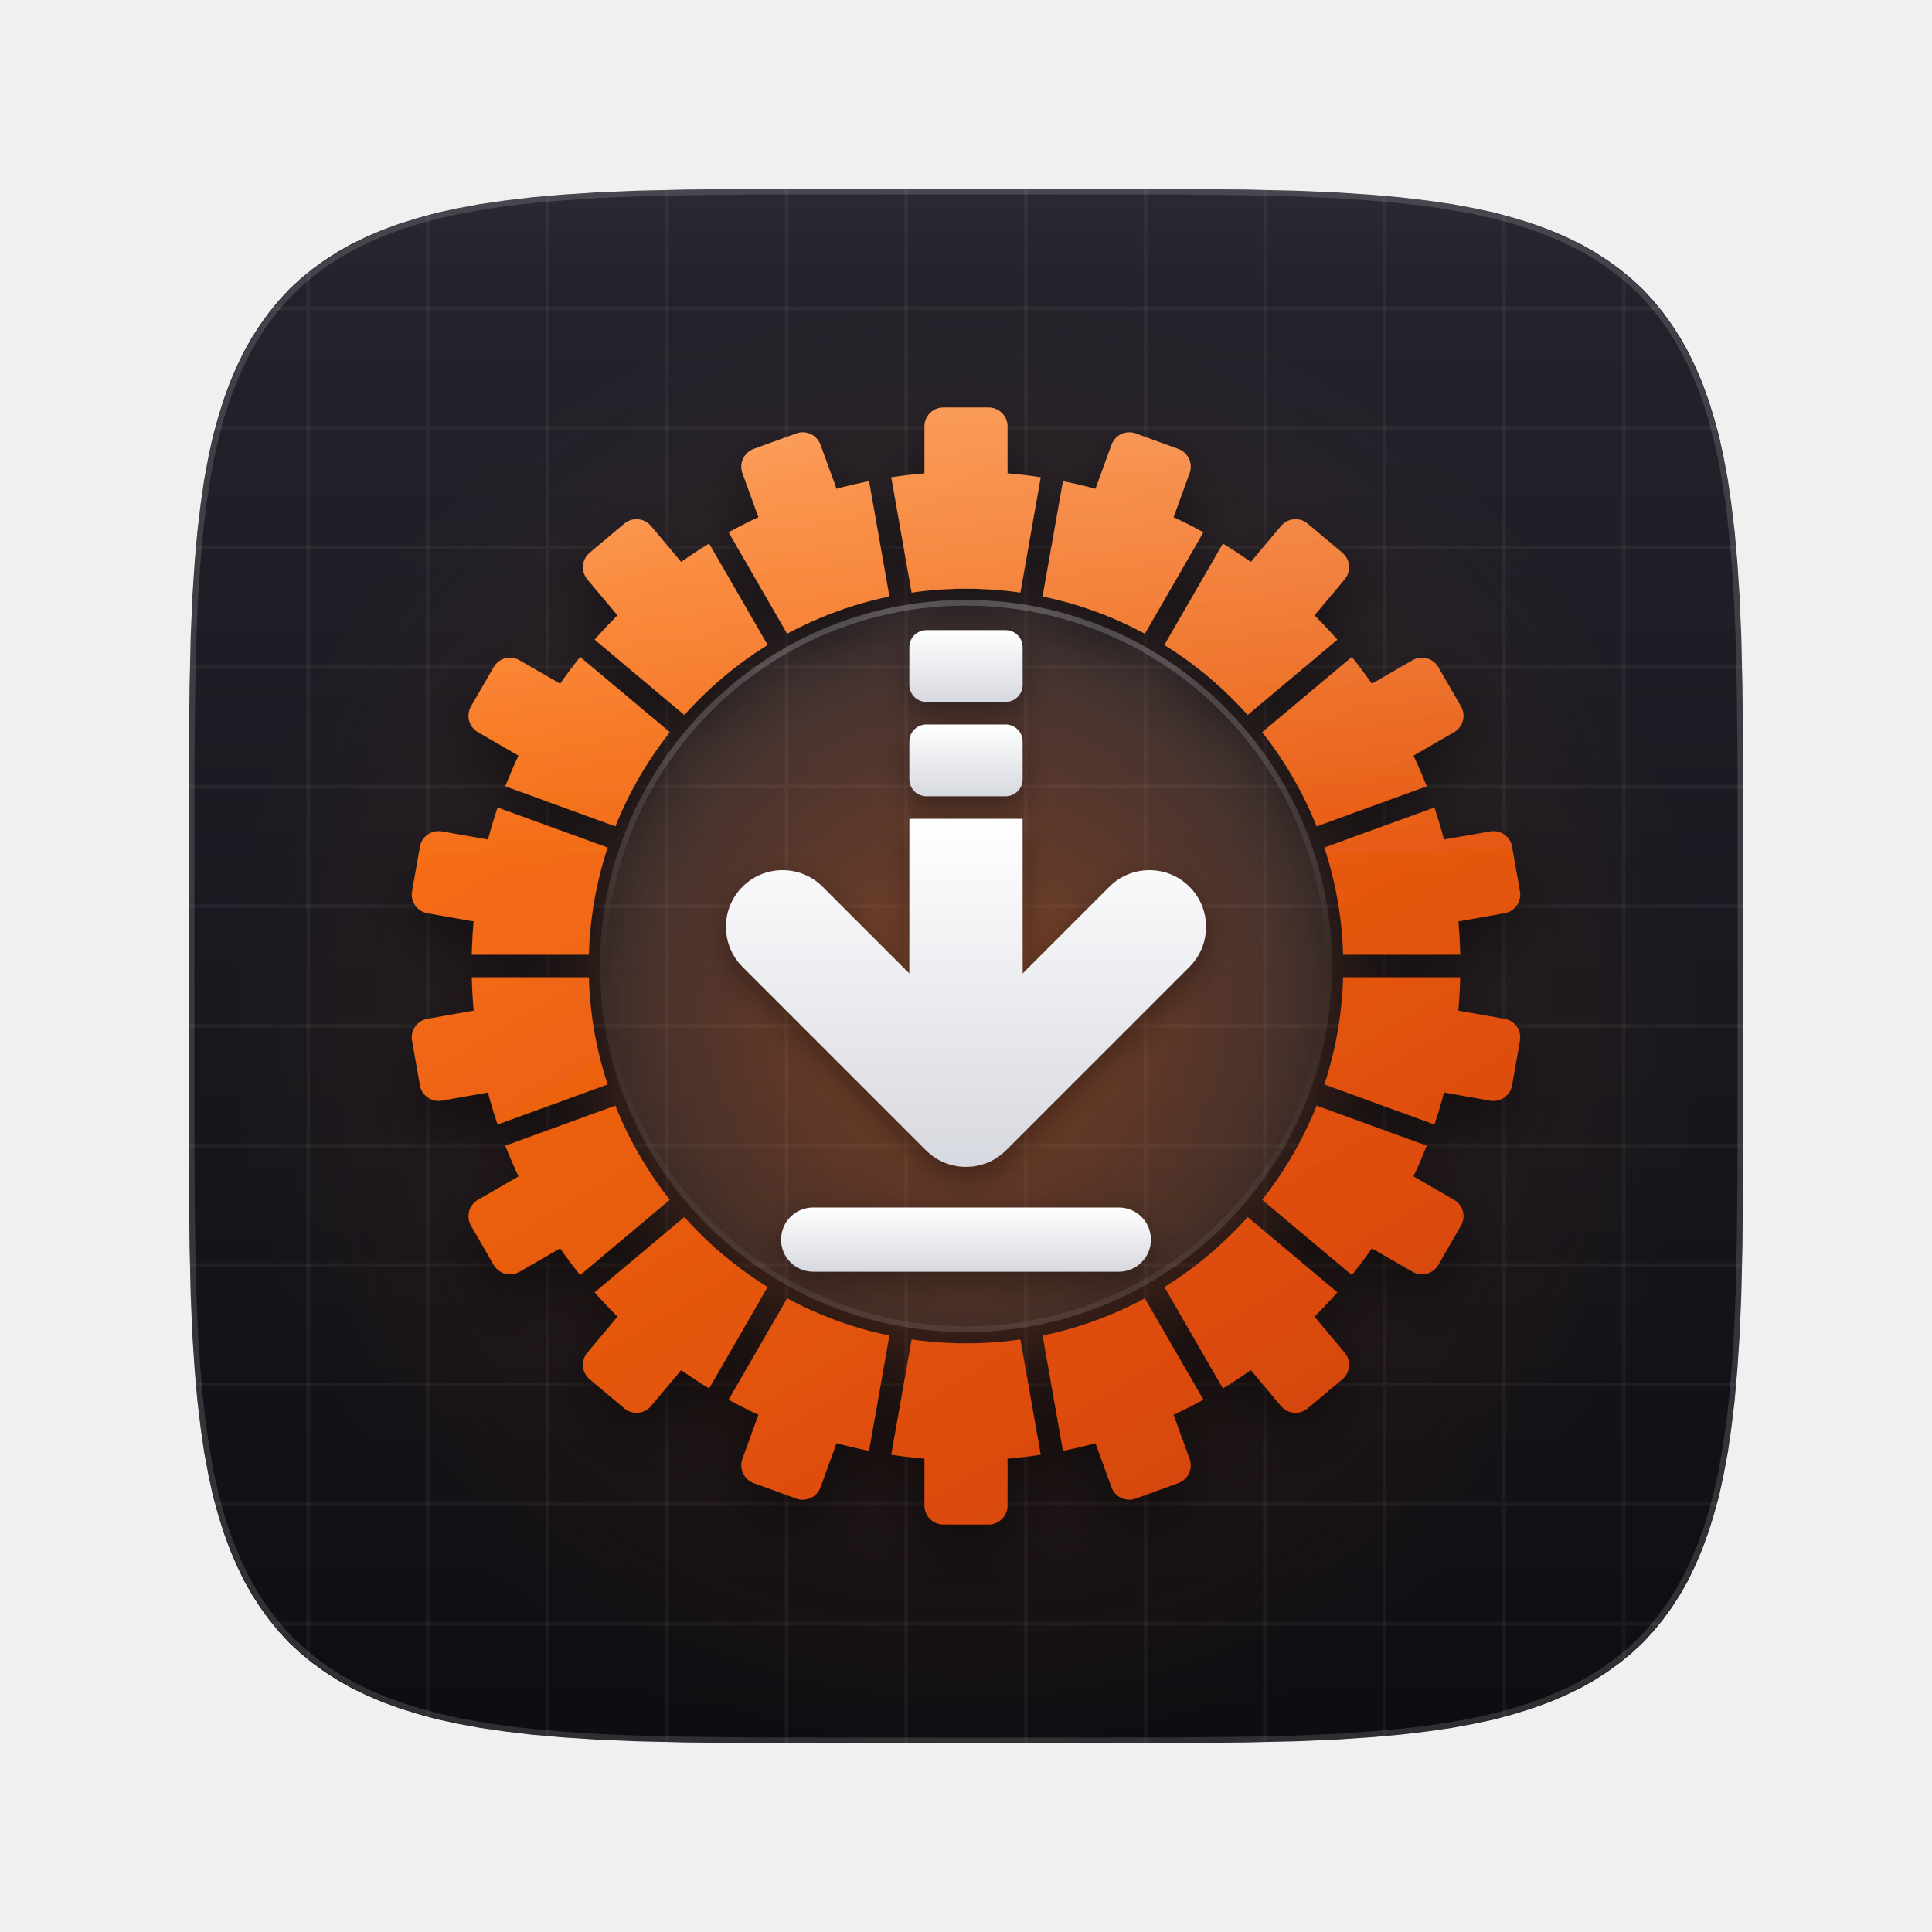
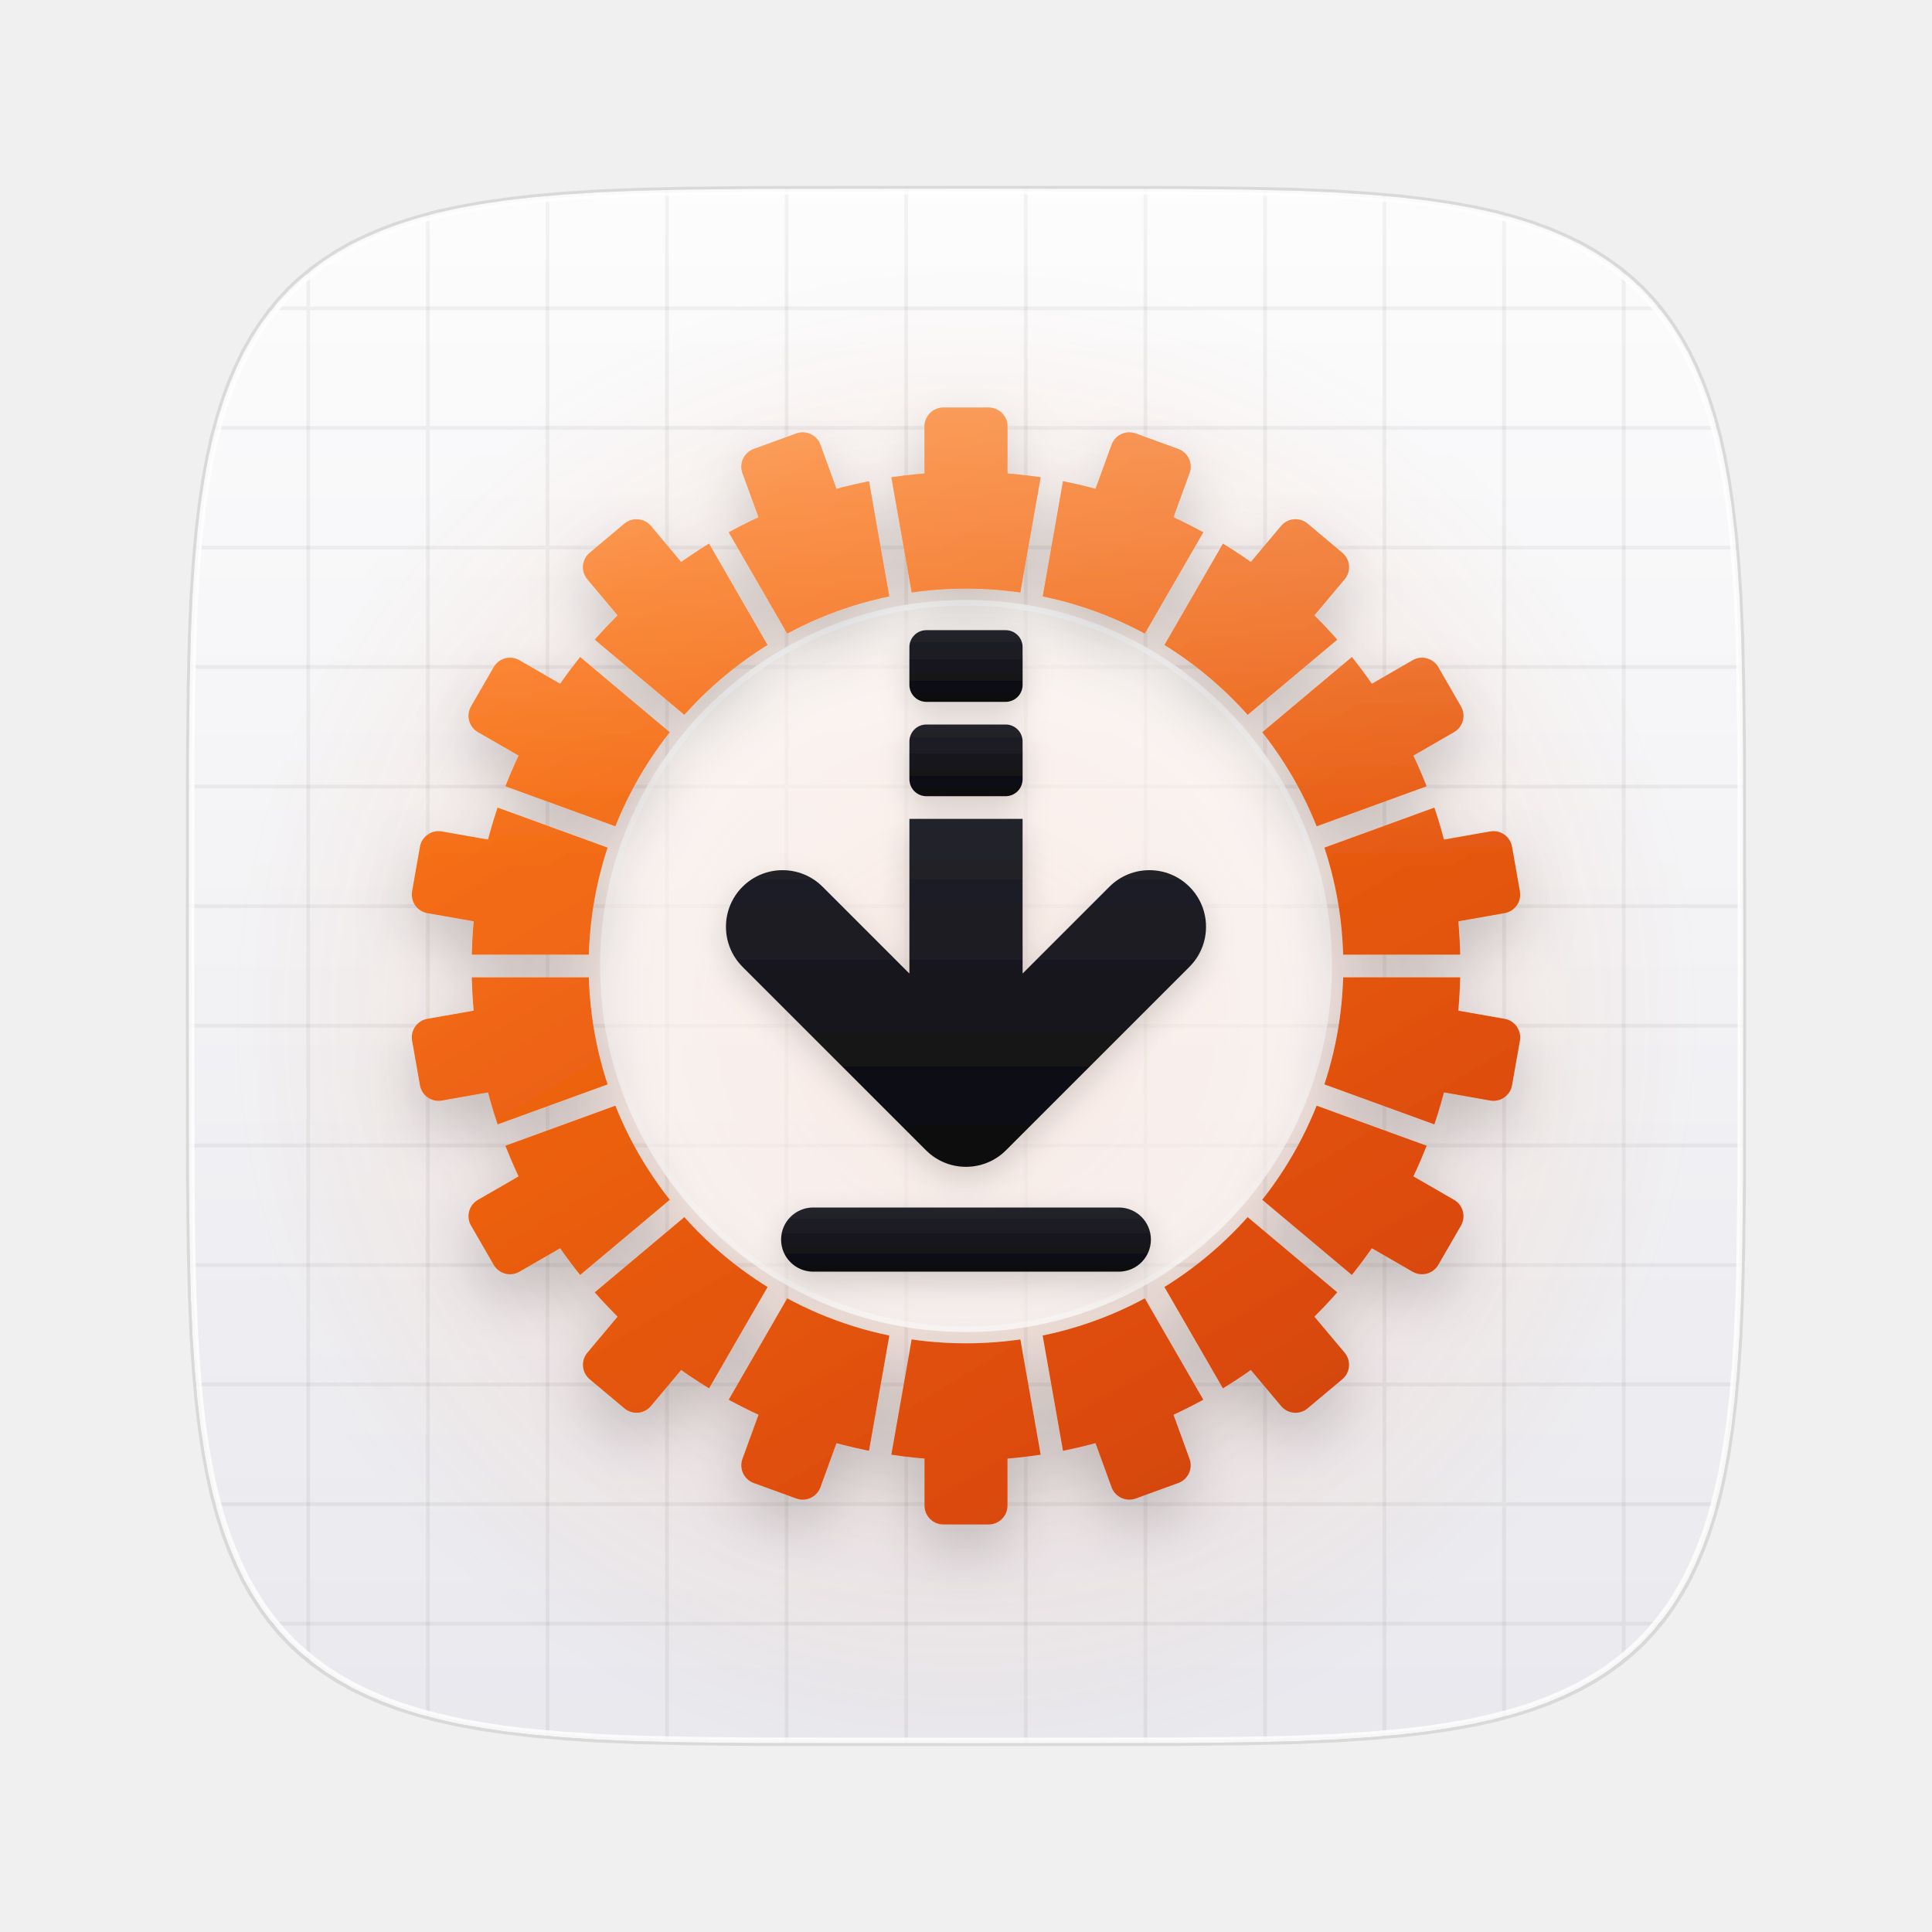
<svg xmlns="http://www.w3.org/2000/svg" viewBox="0 0 1024 1024" width="1024" height="1024">
  <defs>
    <clipPath id="sq">
      <path d="M924.0 512.0 L923.9 624.8 L923.5 660.9 L922.9 687.0 L922.0 708.2 L920.8 726.3 L919.4 742.2 L917.7 756.5 L915.8 769.6 L913.6 781.5 L911.2 792.6 L908.4 802.8 L905.4 812.4 L902.1 821.4 L898.5 829.8 L894.7 837.7 L890.5 845.1 L886.0 852.1 L881.2 858.7 L876.1 864.9 L870.7 870.7 L864.9 876.1 L858.7 881.2 L852.1 886.0 L845.1 890.5 L837.7 894.7 L829.8 898.5 L821.4 902.1 L812.4 905.4 L802.8 908.4 L792.6 911.2 L781.5 913.6 L769.6 915.8 L756.5 917.7 L742.2 919.4 L726.3 920.8 L708.2 922.0 L687.0 922.9 L660.9 923.5 L624.8 923.9 L512.0 924.0 L399.2 923.9 L363.1 923.5 L337.0 922.9 L315.8 922.0 L297.7 920.8 L281.8 919.4 L267.5 917.7 L254.4 915.8 L242.5 913.6 L231.4 911.2 L221.2 908.4 L211.6 905.4 L202.6 902.1 L194.2 898.5 L186.3 894.7 L178.9 890.5 L171.9 886.0 L165.3 881.2 L159.1 876.1 L153.3 870.7 L147.9 864.9 L142.8 858.7 L138.0 852.1 L133.5 845.1 L129.3 837.7 L125.5 829.8 L121.9 821.4 L118.6 812.4 L115.6 802.8 L112.8 792.6 L110.4 781.5 L108.2 769.6 L106.3 756.5 L104.6 742.2 L103.2 726.3 L102.0 708.2 L101.1 687.0 L100.5 660.9 L100.1 624.8 L100.0 512.0 L100.1 399.2 L100.5 363.1 L101.1 337.0 L102.0 315.8 L103.2 297.7 L104.6 281.8 L106.3 267.5 L108.2 254.4 L110.4 242.5 L112.8 231.4 L115.6 221.2 L118.6 211.6 L121.9 202.6 L125.5 194.2 L129.3 186.3 L133.5 178.9 L138.0 171.9 L142.8 165.3 L147.9 159.1 L153.3 153.3 L159.1 147.9 L165.3 142.8 L171.9 138.0 L178.9 133.5 L186.3 129.3 L194.2 125.5 L202.6 121.9 L211.6 118.6 L221.2 115.6 L231.4 112.8 L242.5 110.4 L254.4 108.2 L267.5 106.3 L281.8 104.6 L297.7 103.2 L315.8 102.0 L337.0 101.1 L363.1 100.5 L399.2 100.1 L512.0 100.0 L624.8 100.1 L660.9 100.5 L687.0 101.1 L708.2 102.0 L726.3 103.2 L742.2 104.6 L756.5 106.3 L769.6 108.2 L781.5 110.4 L792.6 112.8 L802.8 115.6 L812.4 118.6 L821.4 121.9 L829.8 125.5 L837.7 129.3 L845.1 133.5 L852.1 138.0 L858.7 142.8 L864.9 147.9 L870.7 153.3 L876.1 159.1 L881.2 165.3 L886.0 171.9 L890.5 178.9 L894.7 186.3 L898.5 194.2 L902.1 202.6 L905.4 211.6 L908.4 221.2 L911.2 231.4 L913.6 242.5 L915.8 254.4 L917.7 267.5 L919.4 281.8 L920.8 297.7 L922.0 315.8 L922.9 337.0 L923.5 363.1 L923.9 399.2 Z" />
    </clipPath>
    <linearGradient id="bg" x1="0" y1="0" x2="0" y2="1">
-       <stop offset="0" stop-color="#272731" />
-       <stop offset="1" stop-color="#0a0a0e" />
+       <stop offset="0" stop-color="#ffffff" />
+       <stop offset="1" stop-color="#e6e6ec" />
    </linearGradient>
    <radialGradient id="glow" cx="512" cy="540" r="400" gradientUnits="userSpaceOnUse">
-       <stop offset="0" stop-color="#ea580c" stop-opacity="0.45" />
+       <stop offset="0" stop-color="#ea580c" stop-opacity="0.22" />
      <stop offset="0.55" stop-color="#ea580c" stop-opacity="0.08" />
      <stop offset="1" stop-color="#ea580c" stop-opacity="0" />
    </radialGradient>
    <linearGradient id="rust" x1="0.2" y1="0" x2="0.8" y2="1">
      <stop offset="0" stop-color="#fdba74" />
      <stop offset="0.28" stop-color="#f97316" />
      <stop offset="0.7" stop-color="#dc4a0b" />
      <stop offset="1" stop-color="#a8360a" />
    </linearGradient>
    <linearGradient id="sheen" x1="0" y1="0" x2="0" y2="1">
      <stop offset="0" stop-color="#ffffff" stop-opacity="0.55" />
      <stop offset="0.45" stop-color="#ffffff" stop-opacity="0" />
    </linearGradient>
    <linearGradient id="lensrim" x1="0" y1="0" x2="0" y2="1">
-       <stop offset="0" stop-color="#ffffff" stop-opacity="0.3" />
+       <stop offset="0" stop-color="#ffffff" stop-opacity="0.95" />
      <stop offset="0.5" stop-color="#ffffff" stop-opacity="0" />
-       <stop offset="1" stop-color="#ffffff" stop-opacity="0.08" />
+       <stop offset="1" stop-color="#ffffff" stop-opacity="0.4" />
    </linearGradient>
    <linearGradient id="glyph" x1="0" y1="0" x2="0" y2="1">
-       <stop offset="0" stop-color="#ffffff" />
-       <stop offset="1" stop-color="#d7d9e0" />
+       <stop offset="0" stop-color="#24242c" />
+       <stop offset="1" stop-color="#0a0a0e" />
    </linearGradient>
    <linearGradient id="spec" x1="0" y1="0" x2="0" y2="1">
-       <stop offset="0" stop-color="#ffffff" stop-opacity="0.1" />
+       <stop offset="0" stop-color="#ffffff" stop-opacity="0.7" />
      <stop offset="0.5" stop-color="#ffffff" stop-opacity="0" />
    </linearGradient>
    <mask id="ring" maskUnits="userSpaceOnUse" x="0" y="0" width="1024" height="1024">
      <circle cx="512.0" cy="512.0" r="262" fill="white" />
      <rect x="490.0" y="216.0" width="44" height="64" rx="10" fill="white" transform="rotate(0.0 512.0 512.0)" />
      <rect x="490.0" y="216.0" width="44" height="64" rx="10" fill="white" transform="rotate(20.0 512.0 512.0)" />
      <rect x="490.0" y="216.0" width="44" height="64" rx="10" fill="white" transform="rotate(40.0 512.0 512.0)" />
      <rect x="490.0" y="216.0" width="44" height="64" rx="10" fill="white" transform="rotate(60.0 512.0 512.0)" />
      <rect x="490.0" y="216.0" width="44" height="64" rx="10" fill="white" transform="rotate(80.0 512.0 512.0)" />
      <rect x="490.0" y="216.0" width="44" height="64" rx="10" fill="white" transform="rotate(100.0 512.0 512.0)" />
      <rect x="490.0" y="216.0" width="44" height="64" rx="10" fill="white" transform="rotate(120.0 512.0 512.0)" />
      <rect x="490.0" y="216.0" width="44" height="64" rx="10" fill="white" transform="rotate(140.0 512.0 512.0)" />
      <rect x="490.0" y="216.0" width="44" height="64" rx="10" fill="white" transform="rotate(160.0 512.0 512.0)" />
      <rect x="490.0" y="216.0" width="44" height="64" rx="10" fill="white" transform="rotate(180.0 512.0 512.0)" />
      <rect x="490.0" y="216.0" width="44" height="64" rx="10" fill="white" transform="rotate(200.0 512.0 512.0)" />
      <rect x="490.0" y="216.0" width="44" height="64" rx="10" fill="white" transform="rotate(220.0 512.0 512.0)" />
      <rect x="490.0" y="216.0" width="44" height="64" rx="10" fill="white" transform="rotate(240.0 512.0 512.0)" />
      <rect x="490.0" y="216.0" width="44" height="64" rx="10" fill="white" transform="rotate(260.0 512.0 512.0)" />
      <rect x="490.0" y="216.0" width="44" height="64" rx="10" fill="white" transform="rotate(280.0 512.0 512.0)" />
      <rect x="490.0" y="216.0" width="44" height="64" rx="10" fill="white" transform="rotate(300.0 512.0 512.0)" />
      <rect x="490.0" y="216.0" width="44" height="64" rx="10" fill="white" transform="rotate(320.0 512.0 512.0)" />
      <rect x="490.0" y="216.0" width="44" height="64" rx="10" fill="white" transform="rotate(340.0 512.0 512.0)" />
      <circle cx="512.0" cy="512.0" r="200" fill="black" />
      <rect x="506.0" y="246.0" width="12" height="70" fill="black" transform="rotate(10.0 512.0 512.0)" />
      <rect x="506.0" y="246.0" width="12" height="70" fill="black" transform="rotate(30.0 512.0 512.0)" />
      <rect x="506.0" y="246.0" width="12" height="70" fill="black" transform="rotate(50.0 512.0 512.0)" />
      <rect x="506.0" y="246.0" width="12" height="70" fill="black" transform="rotate(70.0 512.0 512.0)" />
      <rect x="506.0" y="246.0" width="12" height="70" fill="black" transform="rotate(90.0 512.0 512.0)" />
      <rect x="506.0" y="246.0" width="12" height="70" fill="black" transform="rotate(110.0 512.0 512.0)" />
      <rect x="506.0" y="246.0" width="12" height="70" fill="black" transform="rotate(130.0 512.0 512.0)" />
      <rect x="506.0" y="246.0" width="12" height="70" fill="black" transform="rotate(150.0 512.0 512.0)" />
      <rect x="506.0" y="246.0" width="12" height="70" fill="black" transform="rotate(170.0 512.0 512.0)" />
      <rect x="506.0" y="246.0" width="12" height="70" fill="black" transform="rotate(190.0 512.0 512.0)" />
      <rect x="506.0" y="246.0" width="12" height="70" fill="black" transform="rotate(210.0 512.0 512.0)" />
      <rect x="506.0" y="246.0" width="12" height="70" fill="black" transform="rotate(230.0 512.0 512.0)" />
      <rect x="506.0" y="246.0" width="12" height="70" fill="black" transform="rotate(250.0 512.0 512.0)" />
      <rect x="506.0" y="246.0" width="12" height="70" fill="black" transform="rotate(270.0 512.0 512.0)" />
      <rect x="506.0" y="246.0" width="12" height="70" fill="black" transform="rotate(290.0 512.0 512.0)" />
      <rect x="506.0" y="246.0" width="12" height="70" fill="black" transform="rotate(310.0 512.0 512.0)" />
      <rect x="506.0" y="246.0" width="12" height="70" fill="black" transform="rotate(330.0 512.0 512.0)" />
      <rect x="506.0" y="246.0" width="12" height="70" fill="black" transform="rotate(350.0 512.0 512.0)" />
    </mask>
    <filter id="lift" x="-30%" y="-30%" width="160%" height="160%">
-       <feDropShadow dx="0" dy="14" stdDeviation="16" flood-color="#000000" flood-opacity="0.45" />
+       <feDropShadow dx="0" dy="14" stdDeviation="16" flood-color="#000000" flood-opacity="0.18" />
    </filter>
    <filter id="soft" x="-30%" y="-30%" width="160%" height="160%">
-       <feDropShadow dx="0" dy="6" stdDeviation="8" flood-color="#000000" flood-opacity="0.35" />
+       <feDropShadow dx="0" dy="6" stdDeviation="8" flood-color="#000000" flood-opacity="0.15" />
    </filter>
  </defs>
  <g clip-path="url(#sq)">
    <rect x="0" y="0" width="1024" height="1024" fill="url(#bg)" />
-     <g stroke="rgba(255,255,255,0.045)" stroke-width="2" fill="none">
+     <g stroke="rgba(10,10,14,0.05)" stroke-width="2" fill="none">
      <path d="M163.4 100 V924 M100 163.4 H924" />
      <path d="M226.8 100 V924 M100 226.8 H924" />
      <path d="M290.2 100 V924 M100 290.2 H924" />
      <path d="M353.5 100 V924 M100 353.5 H924" />
      <path d="M416.9 100 V924 M100 416.9 H924" />
      <path d="M480.3 100 V924 M100 480.3 H924" />
      <path d="M543.7 100 V924 M100 543.7 H924" />
      <path d="M607.1 100 V924 M100 607.1 H924" />
      <path d="M670.5 100 V924 M100 670.5 H924" />
      <path d="M733.8 100 V924 M100 733.8 H924" />
      <path d="M797.2 100 V924 M100 797.2 H924" />
      <path d="M860.6 100 V924 M100 860.6 H924" />
    </g>
    <rect x="0" y="0" width="1024" height="1024" fill="url(#glow)" />
    <ellipse cx="512" cy="150" rx="420" ry="190" fill="url(#spec)" />
  </g>
-   <circle cx="512" cy="512" r="194" fill="rgba(255,255,255,0.07)" />
+   <circle cx="512" cy="512" r="194" fill="rgba(255,255,255,0.55)" />
  <circle cx="512" cy="512" r="192.5" fill="none" stroke="url(#lensrim)" stroke-width="3" />
  <g filter="url(#lift)">
    <rect x="0" y="0" width="1024" height="1024" fill="url(#rust)" mask="url(#ring)" />
    <rect x="0" y="0" width="1024" height="1024" fill="url(#sheen)" mask="url(#ring)" />
  </g>
  <g filter="url(#soft)">
    <g fill="url(#glyph)">
      <rect x="482" y="334" width="60" height="38" rx="9" />
      <rect x="482" y="384" width="60" height="38" rx="9" />
      <path d="M482 434 h60 v82 l46 -46 a30 30 0 0 1 42.43 42.43 l-97.22 97.22 a30 30 0 0 1 -42.43 0 l-97.22 -97.22 a30 30 0 0 1 42.43 -42.43 l46 46 z" />
      <rect x="414" y="640" width="196" height="34" rx="17" />
    </g>
  </g>
-   <path d="M924.0 512.0 L923.9 624.8 L923.5 660.9 L922.9 687.0 L922.0 708.2 L920.8 726.3 L919.4 742.2 L917.7 756.5 L915.8 769.6 L913.6 781.5 L911.2 792.6 L908.4 802.8 L905.4 812.4 L902.1 821.4 L898.5 829.8 L894.7 837.7 L890.5 845.1 L886.0 852.1 L881.2 858.7 L876.1 864.9 L870.7 870.7 L864.9 876.1 L858.7 881.2 L852.1 886.0 L845.1 890.5 L837.7 894.7 L829.8 898.5 L821.4 902.1 L812.4 905.4 L802.8 908.4 L792.6 911.2 L781.5 913.6 L769.6 915.8 L756.5 917.7 L742.2 919.4 L726.3 920.8 L708.2 922.0 L687.0 922.9 L660.9 923.5 L624.8 923.9 L512.0 924.0 L399.2 923.9 L363.1 923.5 L337.0 922.9 L315.8 922.0 L297.7 920.8 L281.8 919.4 L267.5 917.7 L254.4 915.8 L242.5 913.6 L231.4 911.2 L221.2 908.4 L211.6 905.4 L202.6 902.1 L194.2 898.5 L186.3 894.7 L178.9 890.5 L171.9 886.0 L165.3 881.2 L159.1 876.1 L153.3 870.7 L147.9 864.9 L142.8 858.7 L138.0 852.1 L133.5 845.1 L129.3 837.7 L125.5 829.8 L121.9 821.4 L118.6 812.4 L115.6 802.8 L112.8 792.6 L110.4 781.5 L108.2 769.6 L106.3 756.5 L104.6 742.2 L103.2 726.3 L102.0 708.2 L101.1 687.0 L100.5 660.9 L100.1 624.8 L100.0 512.0 L100.1 399.2 L100.5 363.1 L101.1 337.0 L102.0 315.8 L103.2 297.7 L104.6 281.8 L106.3 267.5 L108.2 254.4 L110.4 242.5 L112.8 231.4 L115.6 221.2 L118.6 211.6 L121.9 202.6 L125.5 194.2 L129.3 186.3 L133.5 178.9 L138.0 171.9 L142.8 165.3 L147.9 159.1 L153.3 153.3 L159.1 147.9 L165.3 142.8 L171.9 138.0 L178.9 133.5 L186.3 129.3 L194.2 125.5 L202.6 121.9 L211.6 118.6 L221.2 115.6 L231.4 112.8 L242.5 110.4 L254.4 108.2 L267.5 106.3 L281.8 104.6 L297.7 103.2 L315.8 102.0 L337.0 101.1 L363.1 100.5 L399.2 100.1 L512.0 100.0 L624.8 100.1 L660.9 100.5 L687.0 101.1 L708.2 102.0 L726.3 103.2 L742.2 104.6 L756.5 106.3 L769.6 108.2 L781.5 110.4 L792.6 112.8 L802.8 115.6 L812.4 118.6 L821.4 121.9 L829.8 125.5 L837.7 129.3 L845.1 133.5 L852.1 138.0 L858.7 142.8 L864.9 147.9 L870.7 153.3 L876.1 159.1 L881.2 165.3 L886.0 171.9 L890.5 178.9 L894.7 186.3 L898.5 194.2 L902.1 202.6 L905.4 211.6 L908.4 221.2 L911.2 231.4 L913.6 242.5 L915.8 254.4 L917.7 267.5 L919.4 281.8 L920.8 297.7 L922.0 315.8 L922.9 337.0 L923.5 363.1 L923.9 399.2 Z" fill="none" stroke="rgba(0,0,0,0)" stroke-width="3" />
-   <path d="M922.5 512.0 L922.4 624.4 L922.0 660.3 L921.4 686.3 L920.5 707.5 L919.3 725.5 L917.9 741.4 L916.3 755.7 L914.3 768.6 L912.2 780.5 L909.7 791.5 L907.0 801.8 L904.0 811.3 L900.7 820.2 L897.1 828.6 L893.3 836.5 L889.1 843.9 L884.7 850.9 L879.9 857.4 L874.8 863.6 L869.4 869.4 L863.6 874.8 L857.4 879.9 L850.9 884.7 L843.9 889.1 L836.5 893.3 L828.6 897.1 L820.2 900.7 L811.3 904.0 L801.8 907.0 L791.5 909.7 L780.5 912.2 L768.6 914.3 L755.7 916.3 L741.4 917.9 L725.5 919.3 L707.5 920.5 L686.3 921.4 L660.3 922.0 L624.4 922.4 L512.0 922.5 L399.6 922.4 L363.7 922.0 L337.7 921.4 L316.5 920.5 L298.5 919.3 L282.6 917.9 L268.3 916.3 L255.4 914.3 L243.5 912.2 L232.5 909.7 L222.2 907.0 L212.7 904.0 L203.8 900.7 L195.4 897.1 L187.5 893.3 L180.1 889.1 L173.1 884.7 L166.6 879.9 L160.4 874.8 L154.6 869.4 L149.2 863.6 L144.1 857.4 L139.3 850.9 L134.9 843.9 L130.7 836.5 L126.9 828.6 L123.3 820.2 L120.0 811.3 L117.0 801.8 L114.3 791.5 L111.8 780.5 L109.7 768.6 L107.7 755.7 L106.1 741.4 L104.7 725.5 L103.5 707.5 L102.6 686.3 L102.0 660.3 L101.6 624.4 L101.5 512.0 L101.6 399.6 L102.0 363.7 L102.6 337.7 L103.5 316.5 L104.7 298.5 L106.1 282.6 L107.7 268.3 L109.7 255.4 L111.8 243.5 L114.3 232.5 L117.0 222.2 L120.0 212.7 L123.3 203.8 L126.9 195.4 L130.7 187.5 L134.9 180.1 L139.3 173.1 L144.1 166.6 L149.2 160.4 L154.6 154.6 L160.4 149.2 L166.6 144.1 L173.1 139.3 L180.1 134.9 L187.5 130.7 L195.4 126.9 L203.8 123.3 L212.7 120.0 L222.2 117.0 L232.5 114.3 L243.5 111.8 L255.4 109.7 L268.3 107.7 L282.6 106.1 L298.5 104.7 L316.5 103.5 L337.7 102.6 L363.7 102.0 L399.6 101.6 L512.0 101.5 L624.4 101.6 L660.3 102.0 L686.3 102.6 L707.5 103.5 L725.5 104.7 L741.4 106.1 L755.7 107.7 L768.6 109.7 L780.5 111.8 L791.5 114.3 L801.8 117.0 L811.3 120.0 L820.2 123.3 L828.6 126.9 L836.5 130.7 L843.9 134.9 L850.9 139.3 L857.4 144.1 L863.6 149.2 L869.4 154.6 L874.8 160.4 L879.9 166.6 L884.7 173.1 L889.1 180.1 L893.3 187.5 L897.1 195.4 L900.7 203.8 L904.0 212.7 L907.0 222.2 L909.7 232.5 L912.2 243.5 L914.3 255.4 L916.3 268.3 L917.9 282.6 L919.3 298.5 L920.5 316.5 L921.4 337.7 L922.0 363.7 L922.4 399.6 Z" fill="none" stroke="rgba(255,255,255,0.16)" stroke-width="3" clip-path="url(#sq)" stroke-dasharray="none" opacity="0.9" />
+   <path d="M924.0 512.0 L923.9 624.8 L923.5 660.9 L922.9 687.0 L922.0 708.2 L920.8 726.3 L919.4 742.2 L917.7 756.5 L915.8 769.6 L913.6 781.5 L911.2 792.6 L908.4 802.8 L905.4 812.4 L902.1 821.4 L898.5 829.8 L894.7 837.7 L890.5 845.1 L886.0 852.1 L881.2 858.7 L876.1 864.9 L870.7 870.7 L864.9 876.1 L858.7 881.2 L852.1 886.0 L845.1 890.5 L837.7 894.7 L829.8 898.5 L821.4 902.1 L812.4 905.4 L802.8 908.4 L792.6 911.2 L781.5 913.6 L769.6 915.8 L756.5 917.7 L742.2 919.4 L726.3 920.8 L708.2 922.0 L687.0 922.9 L660.9 923.5 L624.8 923.9 L512.0 924.0 L399.2 923.9 L363.1 923.5 L337.0 922.9 L315.8 922.0 L297.7 920.8 L281.8 919.4 L267.5 917.7 L254.4 915.8 L242.5 913.6 L231.4 911.2 L221.2 908.4 L211.6 905.4 L202.6 902.1 L194.2 898.5 L186.3 894.7 L178.9 890.5 L171.9 886.0 L165.3 881.2 L159.1 876.1 L153.3 870.7 L147.9 864.9 L142.8 858.7 L138.0 852.1 L133.5 845.1 L129.3 837.7 L125.5 829.8 L121.9 821.4 L118.6 812.4 L115.6 802.8 L112.8 792.6 L110.4 781.5 L108.2 769.6 L106.3 756.5 L104.6 742.2 L103.2 726.3 L102.0 708.2 L101.1 687.0 L100.5 660.9 L100.1 624.8 L100.0 512.0 L100.1 399.2 L100.5 363.1 L101.1 337.0 L102.0 315.8 L103.2 297.7 L104.6 281.8 L106.3 267.5 L108.2 254.4 L110.4 242.5 L112.8 231.4 L115.6 221.2 L118.6 211.6 L121.9 202.6 L125.5 194.2 L129.3 186.3 L133.5 178.9 L138.0 171.9 L142.8 165.3 L147.9 159.1 L153.3 153.3 L159.1 147.9 L165.3 142.8 L171.9 138.0 L178.9 133.5 L186.3 129.3 L194.2 125.5 L202.6 121.9 L211.6 118.6 L221.2 115.6 L231.4 112.8 L242.5 110.4 L254.4 108.2 L267.5 106.3 L281.8 104.6 L297.7 103.2 L315.8 102.0 L337.0 101.1 L363.1 100.5 L399.2 100.1 L512.0 100.0 L624.8 100.1 L660.9 100.5 L687.0 101.1 L708.2 102.0 L726.3 103.2 L742.2 104.6 L756.5 106.3 L769.6 108.2 L781.5 110.4 L792.6 112.8 L802.8 115.6 L812.4 118.6 L821.4 121.9 L829.8 125.5 L837.7 129.3 L845.1 133.5 L852.1 138.0 L858.7 142.8 L864.9 147.9 L870.7 153.3 L876.1 159.1 L881.2 165.3 L886.0 171.9 L890.5 178.9 L894.7 186.3 L898.5 194.2 L902.1 202.6 L905.4 211.6 L908.4 221.2 L911.2 231.4 L913.6 242.5 L915.8 254.4 L917.7 267.5 L919.4 281.8 L920.8 297.7 L922.0 315.8 L922.9 337.0 L923.5 363.1 L923.9 399.2 Z" fill="none" stroke="rgba(10,10,14,0.10)" stroke-width="3" />
+   <path d="M922.5 512.0 L922.4 624.4 L922.0 660.3 L921.4 686.3 L920.5 707.5 L919.3 725.5 L917.9 741.4 L916.3 755.7 L914.3 768.6 L912.2 780.5 L909.7 791.5 L907.0 801.8 L904.0 811.3 L900.7 820.2 L897.1 828.6 L893.3 836.5 L889.1 843.9 L884.7 850.9 L879.9 857.4 L874.8 863.6 L869.4 869.4 L863.6 874.8 L857.4 879.9 L850.9 884.7 L843.9 889.1 L836.5 893.3 L828.6 897.1 L820.2 900.7 L811.3 904.0 L801.8 907.0 L791.5 909.7 L780.5 912.2 L768.6 914.3 L755.7 916.3 L741.4 917.9 L725.5 919.3 L707.5 920.5 L686.3 921.4 L660.3 922.0 L624.4 922.4 L512.0 922.5 L399.6 922.4 L363.7 922.0 L337.7 921.4 L316.5 920.5 L298.5 919.3 L282.6 917.9 L268.3 916.3 L255.4 914.3 L243.5 912.2 L232.5 909.7 L222.2 907.0 L212.7 904.0 L203.8 900.7 L195.4 897.1 L187.5 893.3 L180.1 889.1 L173.1 884.7 L166.6 879.9 L160.4 874.8 L154.6 869.4 L149.2 863.6 L144.1 857.4 L139.3 850.9 L134.9 843.9 L130.7 836.5 L126.9 828.6 L123.3 820.2 L120.0 811.3 L117.0 801.8 L114.3 791.5 L111.8 780.5 L109.7 768.6 L107.7 755.7 L106.1 741.4 L104.7 725.5 L103.5 707.5 L102.6 686.3 L102.0 660.3 L101.6 624.4 L101.5 512.0 L101.6 399.6 L102.0 363.7 L102.6 337.7 L103.5 316.5 L104.7 298.5 L106.1 282.6 L107.7 268.3 L109.7 255.4 L111.8 243.5 L114.3 232.5 L117.0 222.2 L120.0 212.7 L123.3 203.8 L126.9 195.4 L130.7 187.5 L134.9 180.1 L139.3 173.1 L144.1 166.6 L149.2 160.4 L154.6 154.6 L160.4 149.2 L166.6 144.1 L173.1 139.3 L180.1 134.9 L187.5 130.7 L195.4 126.9 L203.8 123.3 L212.7 120.0 L222.2 117.0 L232.5 114.3 L243.5 111.8 L255.4 109.7 L268.3 107.7 L282.6 106.1 L298.5 104.7 L316.5 103.5 L337.7 102.6 L363.7 102.0 L399.6 101.6 L512.0 101.5 L624.4 101.6 L660.3 102.0 L686.3 102.6 L707.5 103.5 L725.5 104.7 L741.4 106.1 L755.7 107.7 L768.6 109.7 L780.5 111.8 L791.5 114.3 L801.8 117.0 L811.3 120.0 L820.2 123.3 L828.6 126.9 L836.5 130.7 L843.9 134.9 L850.9 139.3 L857.4 144.1 L863.6 149.2 L869.4 154.6 L874.8 160.4 L879.9 166.6 L884.7 173.1 L889.1 180.1 L893.3 187.5 L897.1 195.4 L900.7 203.8 L904.0 212.7 L907.0 222.2 L909.7 232.5 L912.2 243.5 L914.3 255.4 L916.3 268.3 L917.9 282.6 L919.3 298.5 L920.5 316.5 L921.4 337.7 L922.0 363.7 L922.4 399.6 Z" fill="none" stroke="rgba(255,255,255,0.9)" stroke-width="3" clip-path="url(#sq)" stroke-dasharray="none" opacity="0.9" />
</svg>
